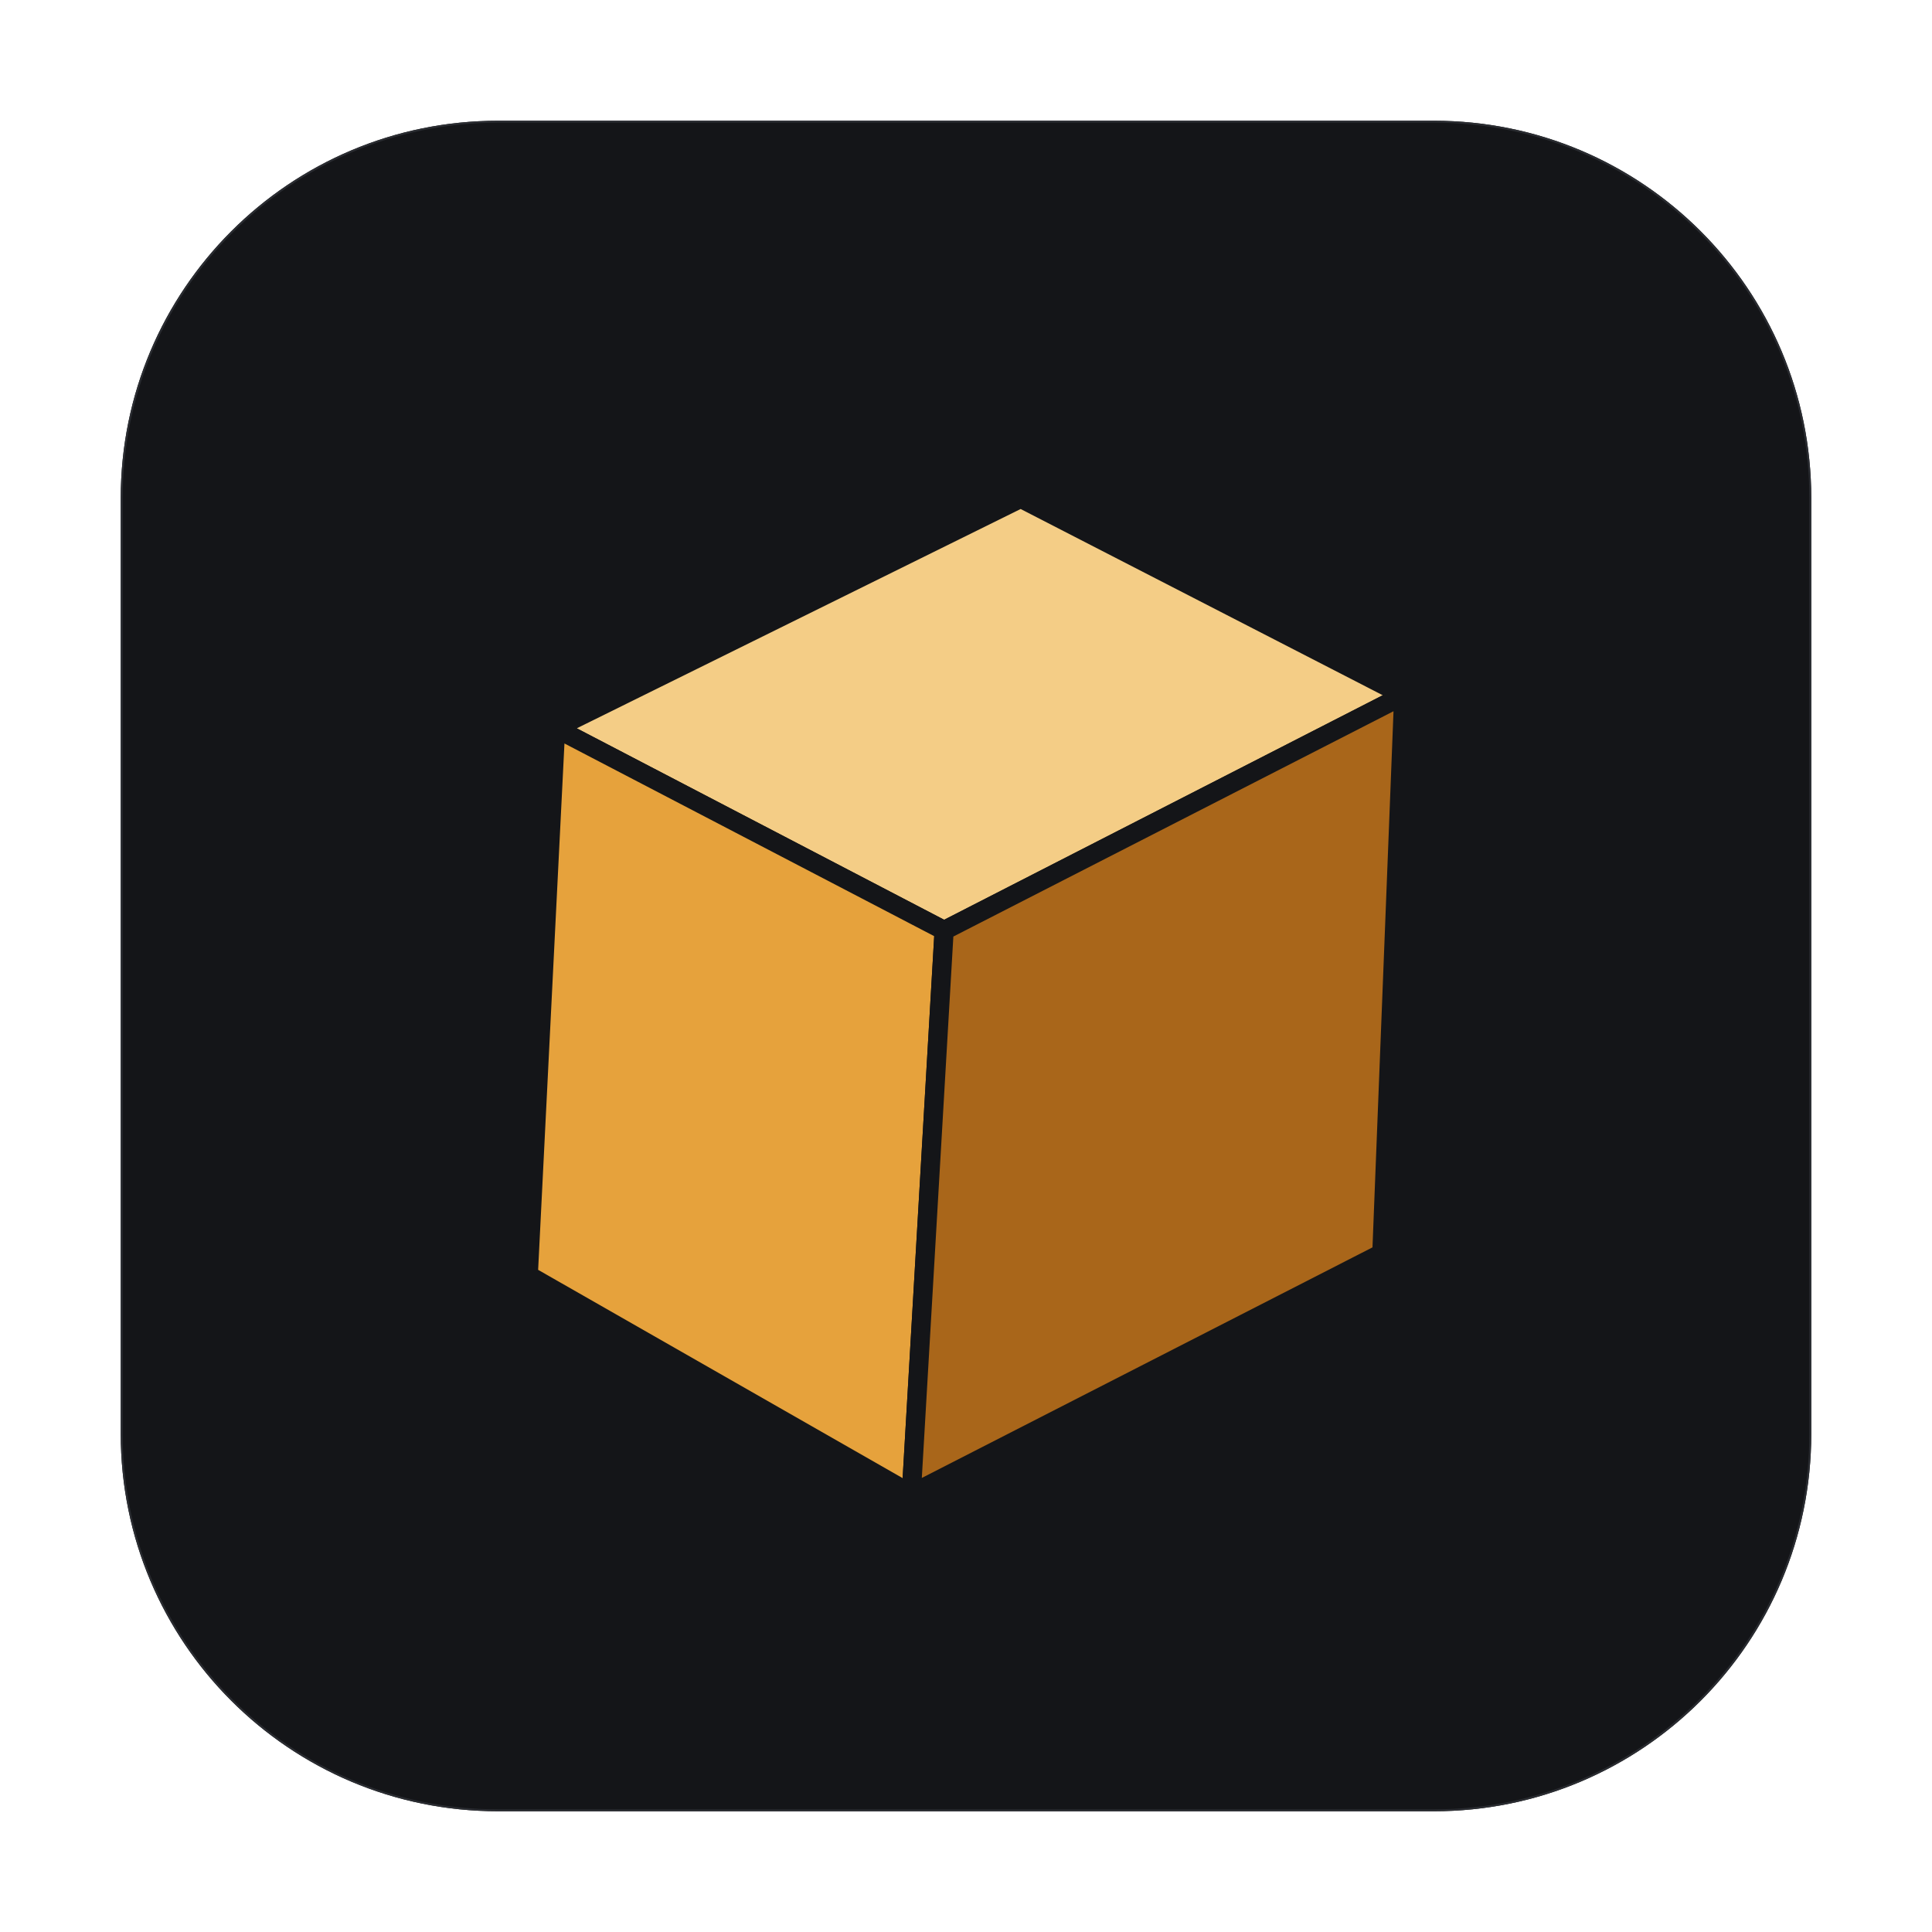
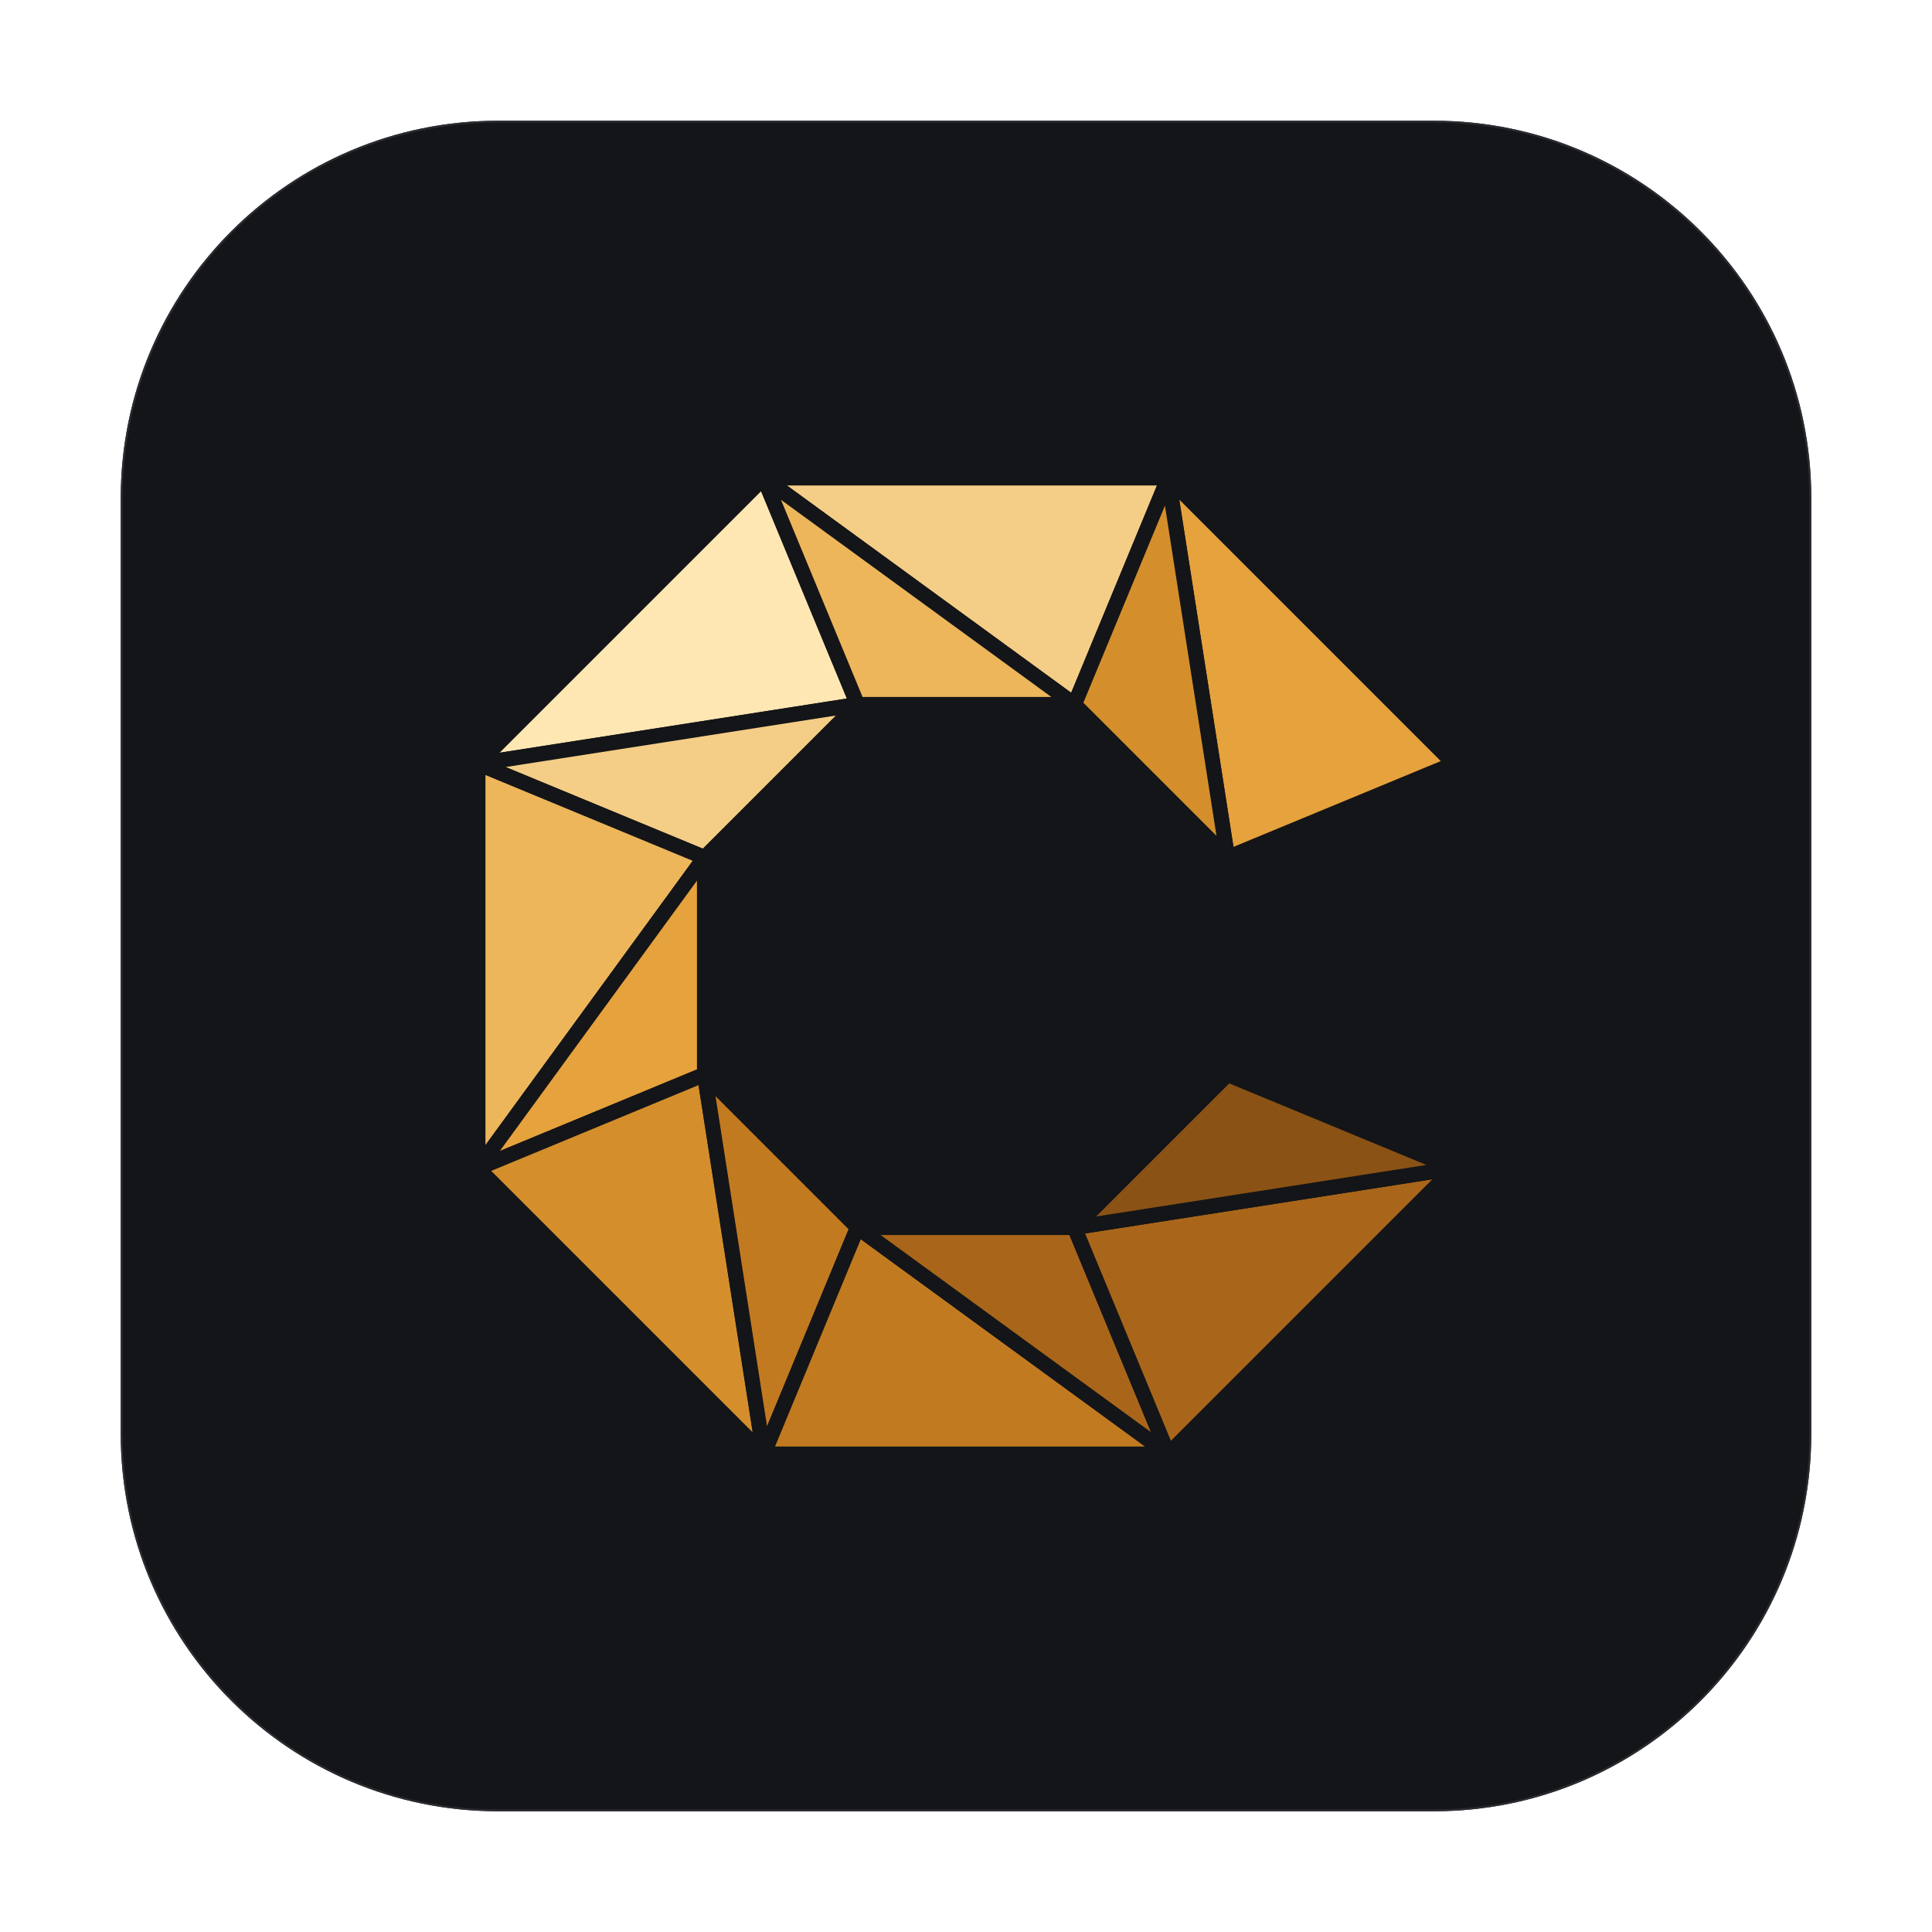
<svg xmlns="http://www.w3.org/2000/svg" width="1024" height="1024" viewBox="0 0 1024 1024">
  <rect x="64" y="64" width="896" height="896" rx="200" fill="#141518" />
  <rect x="64.5" y="64.5" width="895" height="895" rx="199.5" fill="none" stroke="#2A2C31" stroke-width="1" />
-   <g transform="translate(512 528) scale(29) translate(-12 -12.1)" stroke="#141518" stroke-width="0.35" stroke-linejoin="round">
-     <path d="M4.5 7.2 13 3l7 3.6-8.4 4.3z" fill="#F4CD86" />
-     <path d="M4.5 7.2 11.6 10.9 11 21.2 4 17.2z" fill="#E6A23C" />
-     <path d="M11.6 10.9 20 6.6l-.4 10.2-8.6 4.4z" fill="#A9661A" />
+   <g transform="translate(192 192) scale(10)" stroke="#141518" stroke-width="0.8" stroke-linejoin="round">
+     <path d="M6.13 21.28L21.28 6.13L26.25 18.14Z" fill="#FFE7B3" />
+     <path d="M6.13 21.28L26.25 18.14L18.14 26.25Z" fill="#F4CD86" />
+     <path d="M21.28 6.13L42.72 6.13L37.75 18.14Z" fill="#F4CD86" />
+     <path d="M21.28 6.13L37.75 18.14L26.25 18.14Z" fill="#EDB65A" />
+     <path d="M6.13 42.72L6.13 21.28L18.14 26.25Z" fill="#EDB65A" />
+     <path d="M6.13 42.72L18.14 26.25L18.14 37.75Z" fill="#E6A23C" />
+     <path d="M42.72 6.13L57.87 21.28L45.86 26.25Z" fill="#E6A23C" />
+     <path d="M42.72 6.13L45.86 26.25L37.75 18.14Z" fill="#D48F2C" />
+     <path d="M21.28 57.87L6.13 42.72L18.14 37.75Z" fill="#D48F2C" />
+     <path d="M21.28 57.87L18.14 37.75L26.25 45.86Z" fill="#C27A20" />
+     <path d="M42.72 57.87L21.28 57.87L26.25 45.86Z" fill="#C27A20" />
+     <path d="M42.72 57.87L26.25 45.86L37.75 45.86Z" fill="#A9661A" />
+     <path d="M57.87 42.72L42.72 57.87L37.75 45.86Z" fill="#A9661A" />
+     <path d="M57.87 42.72L37.75 45.86L45.86 37.75Z" fill="#8A5214" />
  </g>
</svg>
